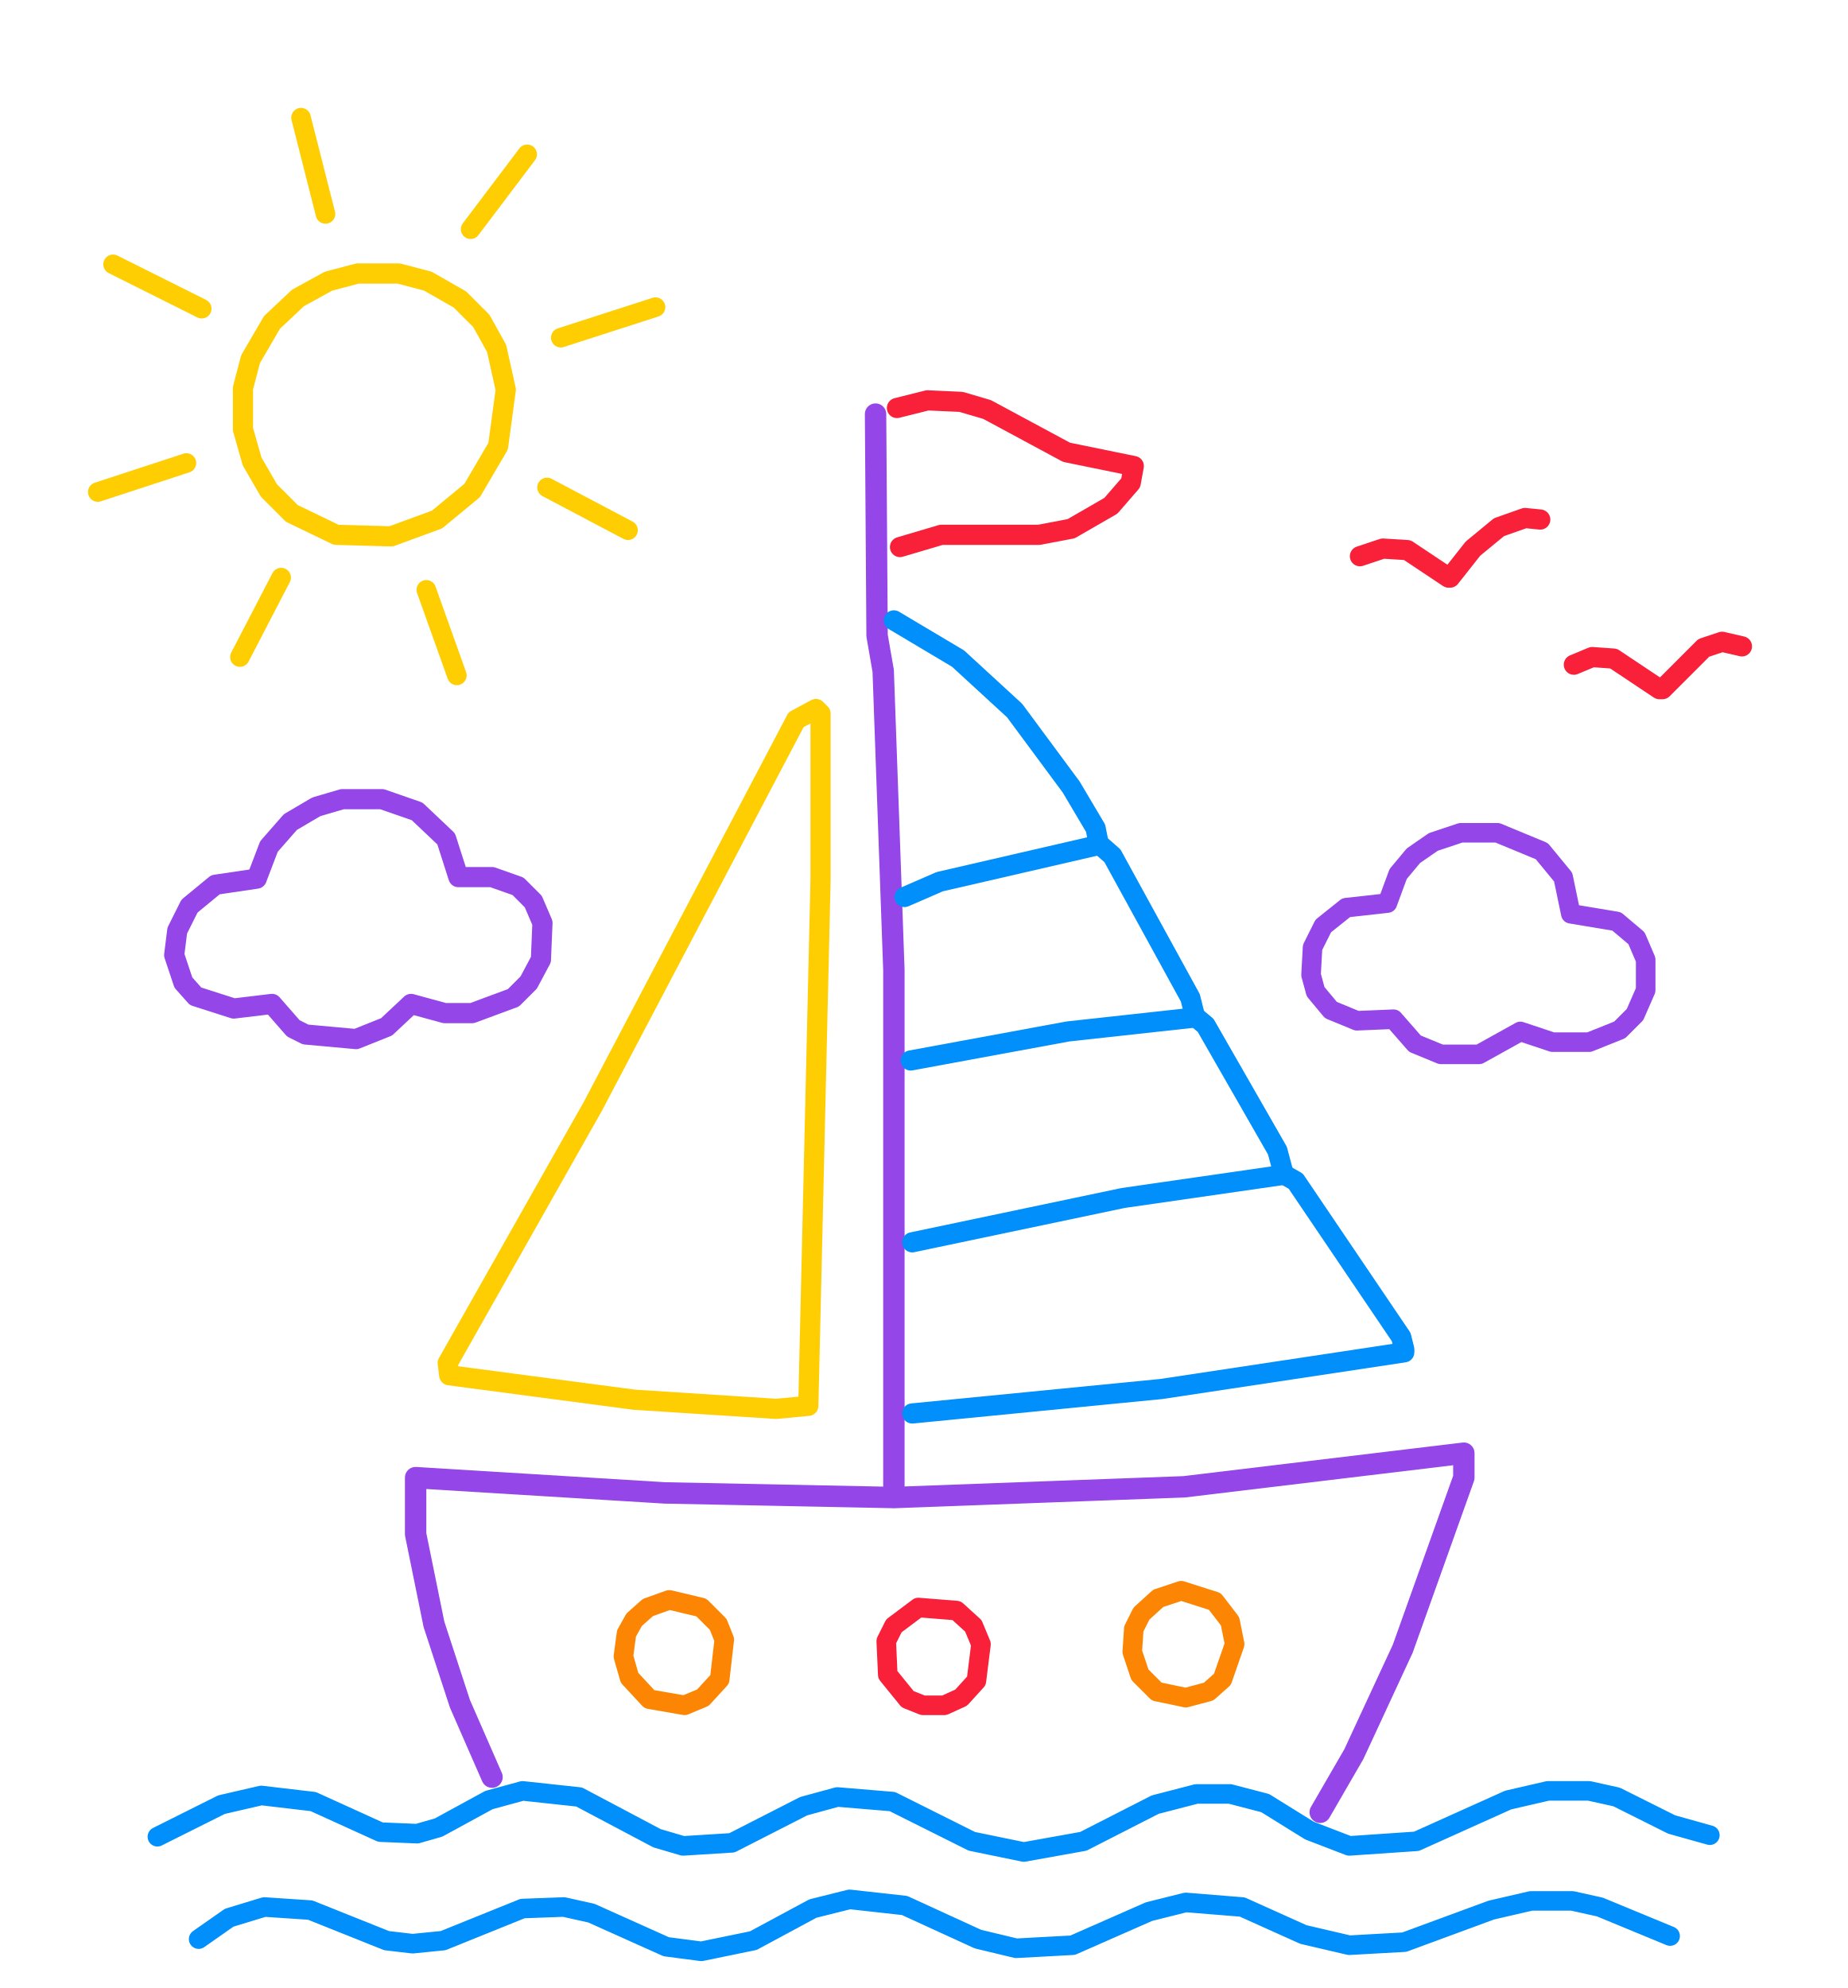
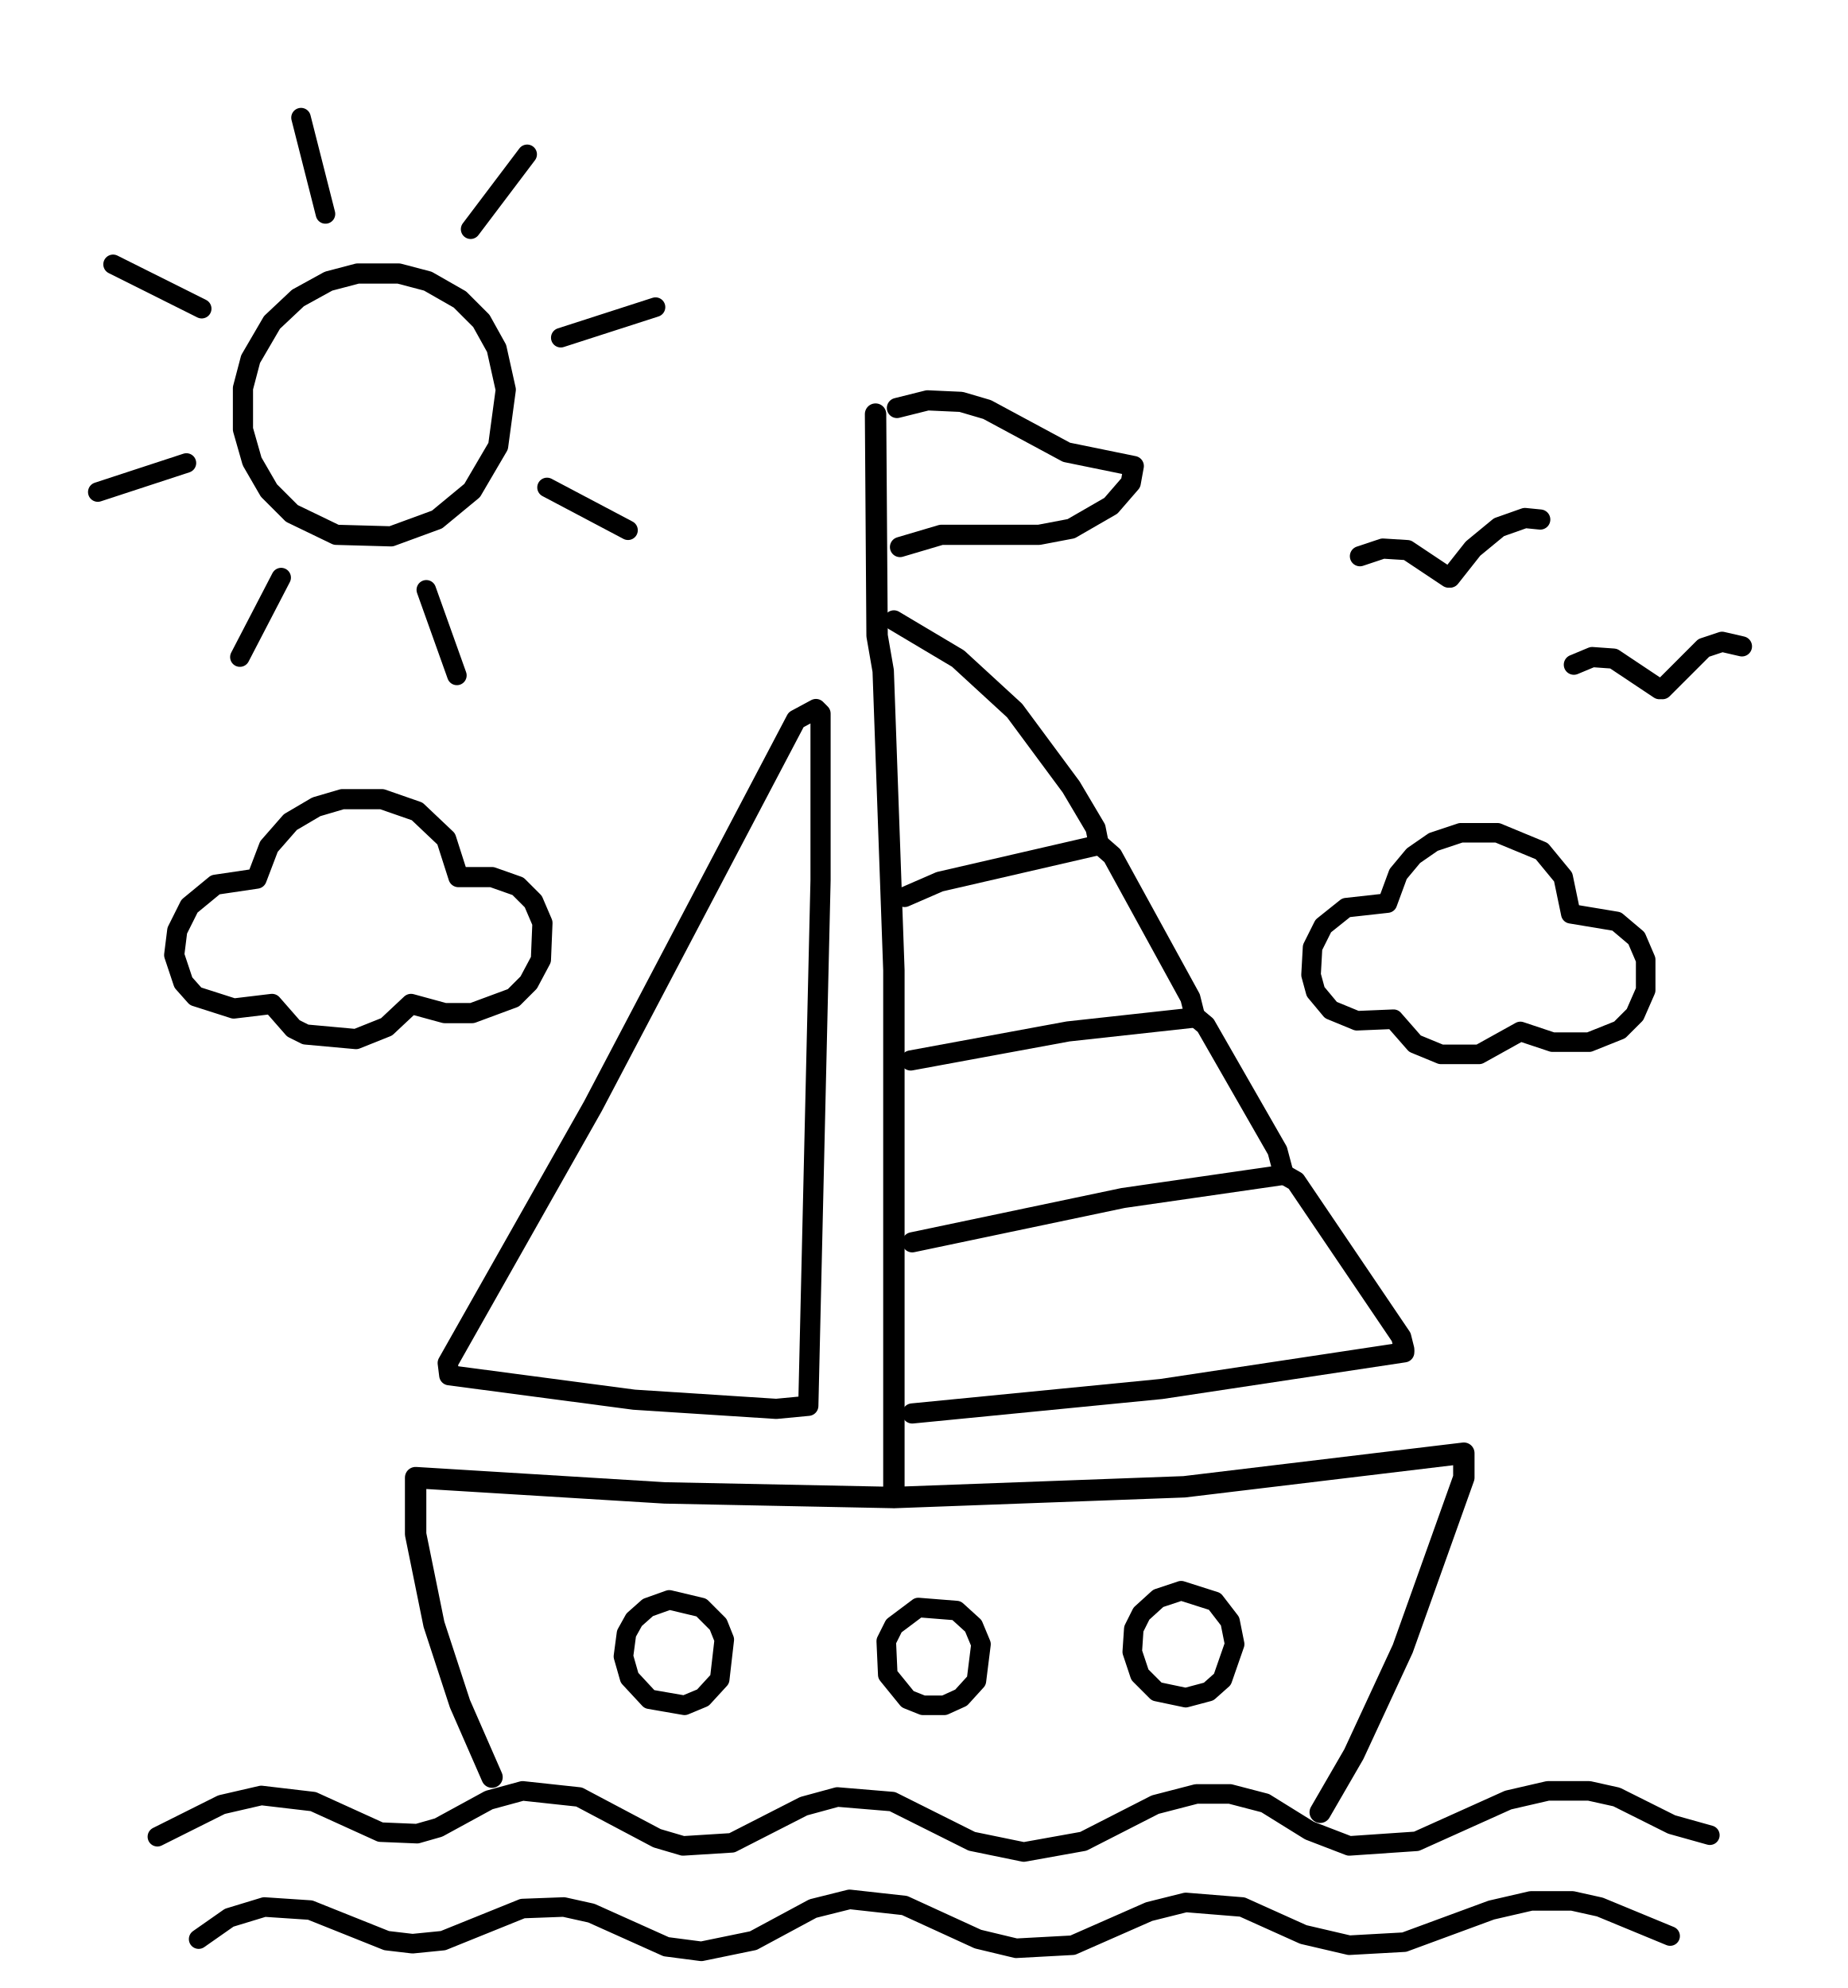
- <svg xmlns="http://www.w3.org/2000/svg" version="1.1" viewBox="0 0 1209 1301">
-   <g fill="none" stroke-linecap="round" stroke-linejoin="round" vector-effect="non-scaling-stroke">
-     <path d="M 197 77 L 213 140" stroke="#FECE02" stroke-width="12.8" />
-     <path d="M 345 101 L 308 150" stroke="#FECE02" stroke-width="12.8" />
-     <path d="M 132 202 L 74 173" stroke="#FECE02" stroke-width="12.8" />
-     <path d="M 220 350 L 191 336 L 176 321 L 165 302 L 159 281 L 159 254 L 164 235 L 178 211 L 195 195 L 215 184 L 234 179 L 261 179 L 280 184 L 301 196 L 315 210 L 325 228 L 331 255 L 326 292 L 309 321 L 286 340 L 256 351 L 220 350 Z" stroke="#FECE02" stroke-width="13.2" />
-     <path d="M 429 201 L 367 221" stroke="#FECE02" stroke-width="12.8" />
-     <path d="M 589 358 L 616 350 L 680 350 L 701 346 L 727 331 L 740 316 L 742 305 L 698 296 L 646 268 L 629 263 L 607 262 L 587 267" stroke="#F9213A" stroke-width="13.2" />
-     <path d="M 322 1163 L 301 1115 L 284 1063 L 272 1004 L 272 967 L 435 977 L 584 980" stroke="#9446E9" stroke-width="14.0" />
-     <path d="M 573 271 L 574 416 L 578 439 L 585 635 L 585 979" stroke="#9446E9" stroke-width="14.0" />
-     <path d="M 864 1186 L 886 1148 L 918 1079 L 958 967 L 958 951 L 775 973 L 586 980" stroke="#9446E9" stroke-width="14.0" />
-     <path d="M 122 303 L 64 322" stroke="#FECE02" stroke-width="12.8" />
-     <path d="M 411 347 L 358 319" stroke="#FECE02" stroke-width="12.8" />
-     <path d="M 948 378 L 921 360 L 905 359 L 890 364" stroke="#F9213A" stroke-width="13.2" />
-     <path d="M 1008 340 L 998 339 L 981 345 L 964 359 L 949 378" stroke="#F9213A" stroke-width="13.2" />
-     <path d="M 157 430 L 184 378" stroke="#FECE02" stroke-width="12.8" />
-     <path d="M 279 386 L 299 442" stroke="#FECE02" stroke-width="12.8" />
-     <path d="M 592 587 L 615 577 L 719 553" stroke="#018FFB" stroke-width="13.2" />
-     <path d="M 596 694 L 699 675 L 781 666" stroke="#018FFB" stroke-width="13.2" />
-     <path d="M 719 552 L 717 542 L 701 515 L 664 465 L 627 431 L 585 406" stroke="#018FFB" stroke-width="13.2" />
-     <path d="M 782 665 L 779 653 L 728 560 L 720 553" stroke="#018FFB" stroke-width="13.2" />
-     <path d="M 919 883 L 917 875 L 848 773 L 841 769" stroke="#018FFB" stroke-width="13.2" />
-     <path d="M 783 666 L 789 671 L 836 753 L 840 768" stroke="#018FFB" stroke-width="13.2" />
-     <path d="M 839 769 L 735 784 L 597 813" stroke="#018FFB" stroke-width="13.2" />
-     <path d="M 919 885 L 760 909 L 597 925" stroke="#018FFB" stroke-width="13.2" />
-     <path d="M 1030 435 L 1042 430 L 1056 431 L 1086 451" stroke="#F9213A" stroke-width="13.2" />
-     <path d="M 1140 423 L 1127 420 L 1115 424 L 1088 451" stroke="#F9213A" stroke-width="13.2" />
-     <path d="M 534 464 L 521 471 L 388 724 L 293 892 L 294 900 L 415 916 L 508 922 L 529 920 L 537 576 L 537 467 L 534 464 Z" stroke="#FECE02" stroke-width="13.2" />
-     <path d="M 128 652 L 120 643 L 114 625 L 116 609 L 124 593 L 141 579 L 168 575 L 176 554 L 190 538 L 207 528 L 224 523 L 250 523 L 273 531 L 292 549 L 300 574 L 322 574 L 339 580 L 349 590 L 355 604 L 354 628 L 346 643 L 336 653 L 309 663 L 291 663 L 269 657 L 253 672 L 233 680 L 200 677 L 192 673 L 178 657 L 153 660 L 128 652 Z" stroke="#9446E9" stroke-width="13.2" />
-     <path d="M 871 661 L 861 649 L 858 638 L 859 620 L 866 606 L 881 594 L 908 591 L 915 572 L 925 560 L 938 551 L 956 545 L 980 545 L 1009 557 L 1023 574 L 1028 598 L 1058 603 L 1071 614 L 1077 628 L 1077 648 L 1070 664 L 1060 674 L 1040 682 L 1016 682 L 995 675 L 968 690 L 943 690 L 926 683 L 912 667 L 888 668 L 871 661 Z" stroke="#9446E9" stroke-width="12.8" />
-     <path d="M 776 1111 L 757 1107 L 746 1096 L 741 1081 L 742 1066 L 747 1056 L 758 1046 L 773 1041 L 795 1048 L 805 1061 L 808 1076 L 800 1099 L 791 1107 L 776 1111 Z" stroke="#FC8603" stroke-width="12.8" />
-     <path d="M 448 1116 L 425 1112 L 412 1098 L 408 1084 L 410 1069 L 415 1060 L 424 1052 L 438 1047 L 459 1052 L 470 1063 L 474 1073 L 471 1099 L 460 1111 L 448 1116 Z" stroke="#FC8603" stroke-width="12.8" />
-     <path d="M 618 1116 L 604 1116 L 594 1112 L 581 1096 L 580 1074 L 585 1064 L 601 1052 L 626 1054 L 637 1064 L 642 1076 L 639 1100 L 629 1111 L 618 1116 Z" stroke="#F9213A" stroke-width="12.8" />
-     <path d="M 1119 1201 L 1094 1194 L 1058 1176 L 1040 1172 L 1013 1172 L 987 1178 L 927 1205 L 883 1208 L 857 1198 L 828 1180 L 805 1174 L 783 1174 L 756 1181 L 709 1205 L 670 1212 L 636 1205 L 584 1179 L 548 1176 L 526 1182 L 479 1206 L 447 1208 L 430 1203 L 379 1176 L 342 1172 L 320 1178 L 287 1196 L 273 1200 L 249 1199 L 205 1179 L 171 1175 L 145 1181 L 103 1202" stroke="#018FFB" stroke-width="12.8" />
-     <path d="M 130 1269 L 150 1255 L 173 1248 L 203 1250 L 253 1270 L 270 1272 L 290 1270 L 342 1249 L 369 1248 L 387 1252 L 436 1274 L 459 1277 L 493 1270 L 532 1249 L 556 1243 L 592 1247 L 640 1269 L 665 1275 L 702 1273 L 752 1251 L 776 1245 L 813 1248 L 853 1266 L 883 1273 L 919 1271 L 976 1250 L 1002 1244 L 1029 1244 L 1047 1248 L 1093 1267" stroke="#018FFB" stroke-width="12.8" />
-   </g>
+ <svg xmlns="http://www.w3.org/2000/svg" version="1.1" viewBox="0.00 0.00 1209.00 1301.00">
+   <path d="M 197.000 77.000 L 213.000 140.000" fill="none" stroke="#000000" stroke-width="12.800" stroke-linecap="round" stroke-linejoin="round" />
+   <path d="M 345.000 101.000 L 308.000 150.000" fill="none" stroke="#000000" stroke-width="12.800" stroke-linecap="round" stroke-linejoin="round" />
+   <path d="M 132.000 202.000 L 74.000 173.000" fill="none" stroke="#000000" stroke-width="12.800" stroke-linecap="round" stroke-linejoin="round" />
+   <path d="M 220.000 350.000 L 191.000 336.000 L 176.000 321.000 L 165.000 302.000 L 159.000 281.000 L 159.000 254.000 L 164.000 235.000 L 178.000 211.000 L 195.000 195.000 L 215.000 184.000 L 234.000 179.000 L 261.000 179.000 L 280.000 184.000 L 301.000 196.000 L 315.000 210.000 L 325.000 228.000 L 331.000 255.000 L 326.000 292.000 L 309.000 321.000 L 286.000 340.000 L 256.000 351.000 L 220.000 350.000" fill="none" stroke="#000000" stroke-width="13.200" stroke-linecap="round" stroke-linejoin="round" />
+   <path d="M 429.000 201.000 L 367.000 221.000" fill="none" stroke="#000000" stroke-width="12.800" stroke-linecap="round" stroke-linejoin="round" />
+   <path d="M 589.000 358.000 L 616.000 350.000 L 680.000 350.000 L 701.000 346.000 L 727.000 331.000 L 740.000 316.000 L 742.000 305.000 L 698.000 296.000 L 646.000 268.000 L 629.000 263.000 L 607.000 262.000 L 587.000 267.000" fill="none" stroke="#000000" stroke-width="13.200" stroke-linecap="round" stroke-linejoin="round" />
+   <path d="M 322.000 1163.000 L 301.000 1115.000 L 284.000 1063.000 L 272.000 1004.000 L 272.000 967.000 L 435.000 977.000 L 584.000 980.000" fill="none" stroke="#000000" stroke-width="14.000" stroke-linecap="round" stroke-linejoin="round" />
+   <path d="M 573.000 271.000 L 574.000 416.000 L 578.000 439.000 L 585.000 635.000 L 585.000 979.000" fill="none" stroke="#000000" stroke-width="14.000" stroke-linecap="round" stroke-linejoin="round" />
+   <path d="M 864.000 1186.000 L 886.000 1148.000 L 918.000 1079.000 L 958.000 967.000 L 958.000 951.000 L 775.000 973.000 L 586.000 980.000" fill="none" stroke="#000000" stroke-width="14.000" stroke-linecap="round" stroke-linejoin="round" />
+   <path d="M 122.000 303.000 L 64.000 322.000" fill="none" stroke="#000000" stroke-width="12.800" stroke-linecap="round" stroke-linejoin="round" />
+   <path d="M 411.000 347.000 L 358.000 319.000" fill="none" stroke="#000000" stroke-width="12.800" stroke-linecap="round" stroke-linejoin="round" />
+   <path d="M 948.000 378.000 L 921.000 360.000 L 905.000 359.000 L 890.000 364.000" fill="none" stroke="#000000" stroke-width="13.200" stroke-linecap="round" stroke-linejoin="round" />
+   <path d="M 1008.000 340.000 L 998.000 339.000 L 981.000 345.000 L 964.000 359.000 L 949.000 378.000" fill="none" stroke="#000000" stroke-width="13.200" stroke-linecap="round" stroke-linejoin="round" />
+   <path d="M 157.000 430.000 L 184.000 378.000" fill="none" stroke="#000000" stroke-width="12.800" stroke-linecap="round" stroke-linejoin="round" />
+   <path d="M 279.000 386.000 L 299.000 442.000" fill="none" stroke="#000000" stroke-width="12.800" stroke-linecap="round" stroke-linejoin="round" />
+   <path d="M 592.000 587.000 L 615.000 577.000 L 719.000 553.000" fill="none" stroke="#000000" stroke-width="13.200" stroke-linecap="round" stroke-linejoin="round" />
+   <path d="M 596.000 694.000 L 699.000 675.000 L 781.000 666.000" fill="none" stroke="#000000" stroke-width="13.200" stroke-linecap="round" stroke-linejoin="round" />
+   <path d="M 719.000 552.000 L 717.000 542.000 L 701.000 515.000 L 664.000 465.000 L 627.000 431.000 L 585.000 406.000" fill="none" stroke="#000000" stroke-width="13.200" stroke-linecap="round" stroke-linejoin="round" />
+   <path d="M 782.000 665.000 L 779.000 653.000 L 728.000 560.000 L 720.000 553.000" fill="none" stroke="#000000" stroke-width="13.200" stroke-linecap="round" stroke-linejoin="round" />
+   <path d="M 919.000 883.000 L 917.000 875.000 L 848.000 773.000 L 841.000 769.000" fill="none" stroke="#000000" stroke-width="13.200" stroke-linecap="round" stroke-linejoin="round" />
+   <path d="M 783.000 666.000 L 789.000 671.000 L 836.000 753.000 L 840.000 768.000" fill="none" stroke="#000000" stroke-width="13.200" stroke-linecap="round" stroke-linejoin="round" />
+   <path d="M 839.000 769.000 L 735.000 784.000 L 597.000 813.000" fill="none" stroke="#000000" stroke-width="13.200" stroke-linecap="round" stroke-linejoin="round" />
+   <path d="M 919.000 885.000 L 760.000 909.000 L 597.000 925.000" fill="none" stroke="#000000" stroke-width="13.200" stroke-linecap="round" stroke-linejoin="round" />
+   <path d="M 1030.000 435.000 L 1042.000 430.000 L 1056.000 431.000 L 1086.000 451.000" fill="none" stroke="#000000" stroke-width="13.200" stroke-linecap="round" stroke-linejoin="round" />
+   <path d="M 1140.000 423.000 L 1127.000 420.000 L 1115.000 424.000 L 1088.000 451.000" fill="none" stroke="#000000" stroke-width="13.200" stroke-linecap="round" stroke-linejoin="round" />
+   <path d="M 534.000 464.000 L 521.000 471.000 L 388.000 724.000 L 293.000 892.000 L 294.000 900.000 L 415.000 916.000 L 508.000 922.000 L 529.000 920.000 L 537.000 576.000 L 537.000 467.000 L 534.000 464.000" fill="none" stroke="#000000" stroke-width="13.200" stroke-linecap="round" stroke-linejoin="round" />
+   <path d="M 128.000 652.000 L 120.000 643.000 L 114.000 625.000 L 116.000 609.000 L 124.000 593.000 L 141.000 579.000 L 168.000 575.000 L 176.000 554.000 L 190.000 538.000 L 207.000 528.000 L 224.000 523.000 L 250.000 523.000 L 273.000 531.000 L 292.000 549.000 L 300.000 574.000 L 322.000 574.000 L 339.000 580.000 L 349.000 590.000 L 355.000 604.000 L 354.000 628.000 L 346.000 643.000 L 336.000 653.000 L 309.000 663.000 L 291.000 663.000 L 269.000 657.000 L 253.000 672.000 L 233.000 680.000 L 200.000 677.000 L 192.000 673.000 L 178.000 657.000 L 153.000 660.000 L 128.000 652.000" fill="none" stroke="#000000" stroke-width="13.200" stroke-linecap="round" stroke-linejoin="round" />
+   <path d="M 871.000 661.000 L 861.000 649.000 L 858.000 638.000 L 859.000 620.000 L 866.000 606.000 L 881.000 594.000 L 908.000 591.000 L 915.000 572.000 L 925.000 560.000 L 938.000 551.000 L 956.000 545.000 L 980.000 545.000 L 1009.000 557.000 L 1023.000 574.000 L 1028.000 598.000 L 1058.000 603.000 L 1071.000 614.000 L 1077.000 628.000 L 1077.000 648.000 L 1070.000 664.000 L 1060.000 674.000 L 1040.000 682.000 L 1016.000 682.000 L 995.000 675.000 L 968.000 690.000 L 943.000 690.000 L 926.000 683.000 L 912.000 667.000 L 888.000 668.000 L 871.000 661.000" fill="none" stroke="#000000" stroke-width="12.800" stroke-linecap="round" stroke-linejoin="round" />
+   <path d="M 776.000 1111.000 L 757.000 1107.000 L 746.000 1096.000 L 741.000 1081.000 L 742.000 1066.000 L 747.000 1056.000 L 758.000 1046.000 L 773.000 1041.000 L 795.000 1048.000 L 805.000 1061.000 L 808.000 1076.000 L 800.000 1099.000 L 791.000 1107.000 L 776.000 1111.000" fill="none" stroke="#000000" stroke-width="12.800" stroke-linecap="round" stroke-linejoin="round" />
+   <path d="M 448.000 1116.000 L 425.000 1112.000 L 412.000 1098.000 L 408.000 1084.000 L 410.000 1069.000 L 415.000 1060.000 L 424.000 1052.000 L 438.000 1047.000 L 459.000 1052.000 L 470.000 1063.000 L 474.000 1073.000 L 471.000 1099.000 L 460.000 1111.000 L 448.000 1116.000" fill="none" stroke="#000000" stroke-width="12.800" stroke-linecap="round" stroke-linejoin="round" />
+   <path d="M 618.000 1116.000 L 604.000 1116.000 L 594.000 1112.000 L 581.000 1096.000 L 580.000 1074.000 L 585.000 1064.000 L 601.000 1052.000 L 626.000 1054.000 L 637.000 1064.000 L 642.000 1076.000 L 639.000 1100.000 L 629.000 1111.000 L 618.000 1116.000" fill="none" stroke="#000000" stroke-width="12.800" stroke-linecap="round" stroke-linejoin="round" />
+   <path d="M 1119.000 1201.000 L 1094.000 1194.000 L 1058.000 1176.000 L 1040.000 1172.000 L 1013.000 1172.000 L 987.000 1178.000 L 927.000 1205.000 L 883.000 1208.000 L 857.000 1198.000 L 828.000 1180.000 L 805.000 1174.000 L 783.000 1174.000 L 756.000 1181.000 L 709.000 1205.000 L 670.000 1212.000 L 636.000 1205.000 L 584.000 1179.000 L 548.000 1176.000 L 526.000 1182.000 L 479.000 1206.000 L 447.000 1208.000 L 430.000 1203.000 L 379.000 1176.000 L 342.000 1172.000 L 320.000 1178.000 L 287.000 1196.000 L 273.000 1200.000 L 249.000 1199.000 L 205.000 1179.000 L 171.000 1175.000 L 145.000 1181.000 L 103.000 1202.000" fill="none" stroke="#000000" stroke-width="12.800" stroke-linecap="round" stroke-linejoin="round" />
+   <path d="M 130.000 1269.000 L 150.000 1255.000 L 173.000 1248.000 L 203.000 1250.000 L 253.000 1270.000 L 270.000 1272.000 L 290.000 1270.000 L 342.000 1249.000 L 369.000 1248.000 L 387.000 1252.000 L 436.000 1274.000 L 459.000 1277.000 L 493.000 1270.000 L 532.000 1249.000 L 556.000 1243.000 L 592.000 1247.000 L 640.000 1269.000 L 665.000 1275.000 L 702.000 1273.000 L 752.000 1251.000 L 776.000 1245.000 L 813.000 1248.000 L 853.000 1266.000 L 883.000 1273.000 L 919.000 1271.000 L 976.000 1250.000 L 1002.000 1244.000 L 1029.000 1244.000 L 1047.000 1248.000 L 1093.000 1267.000" fill="none" stroke="#000000" stroke-width="12.800" stroke-linecap="round" stroke-linejoin="round" />
</svg>
